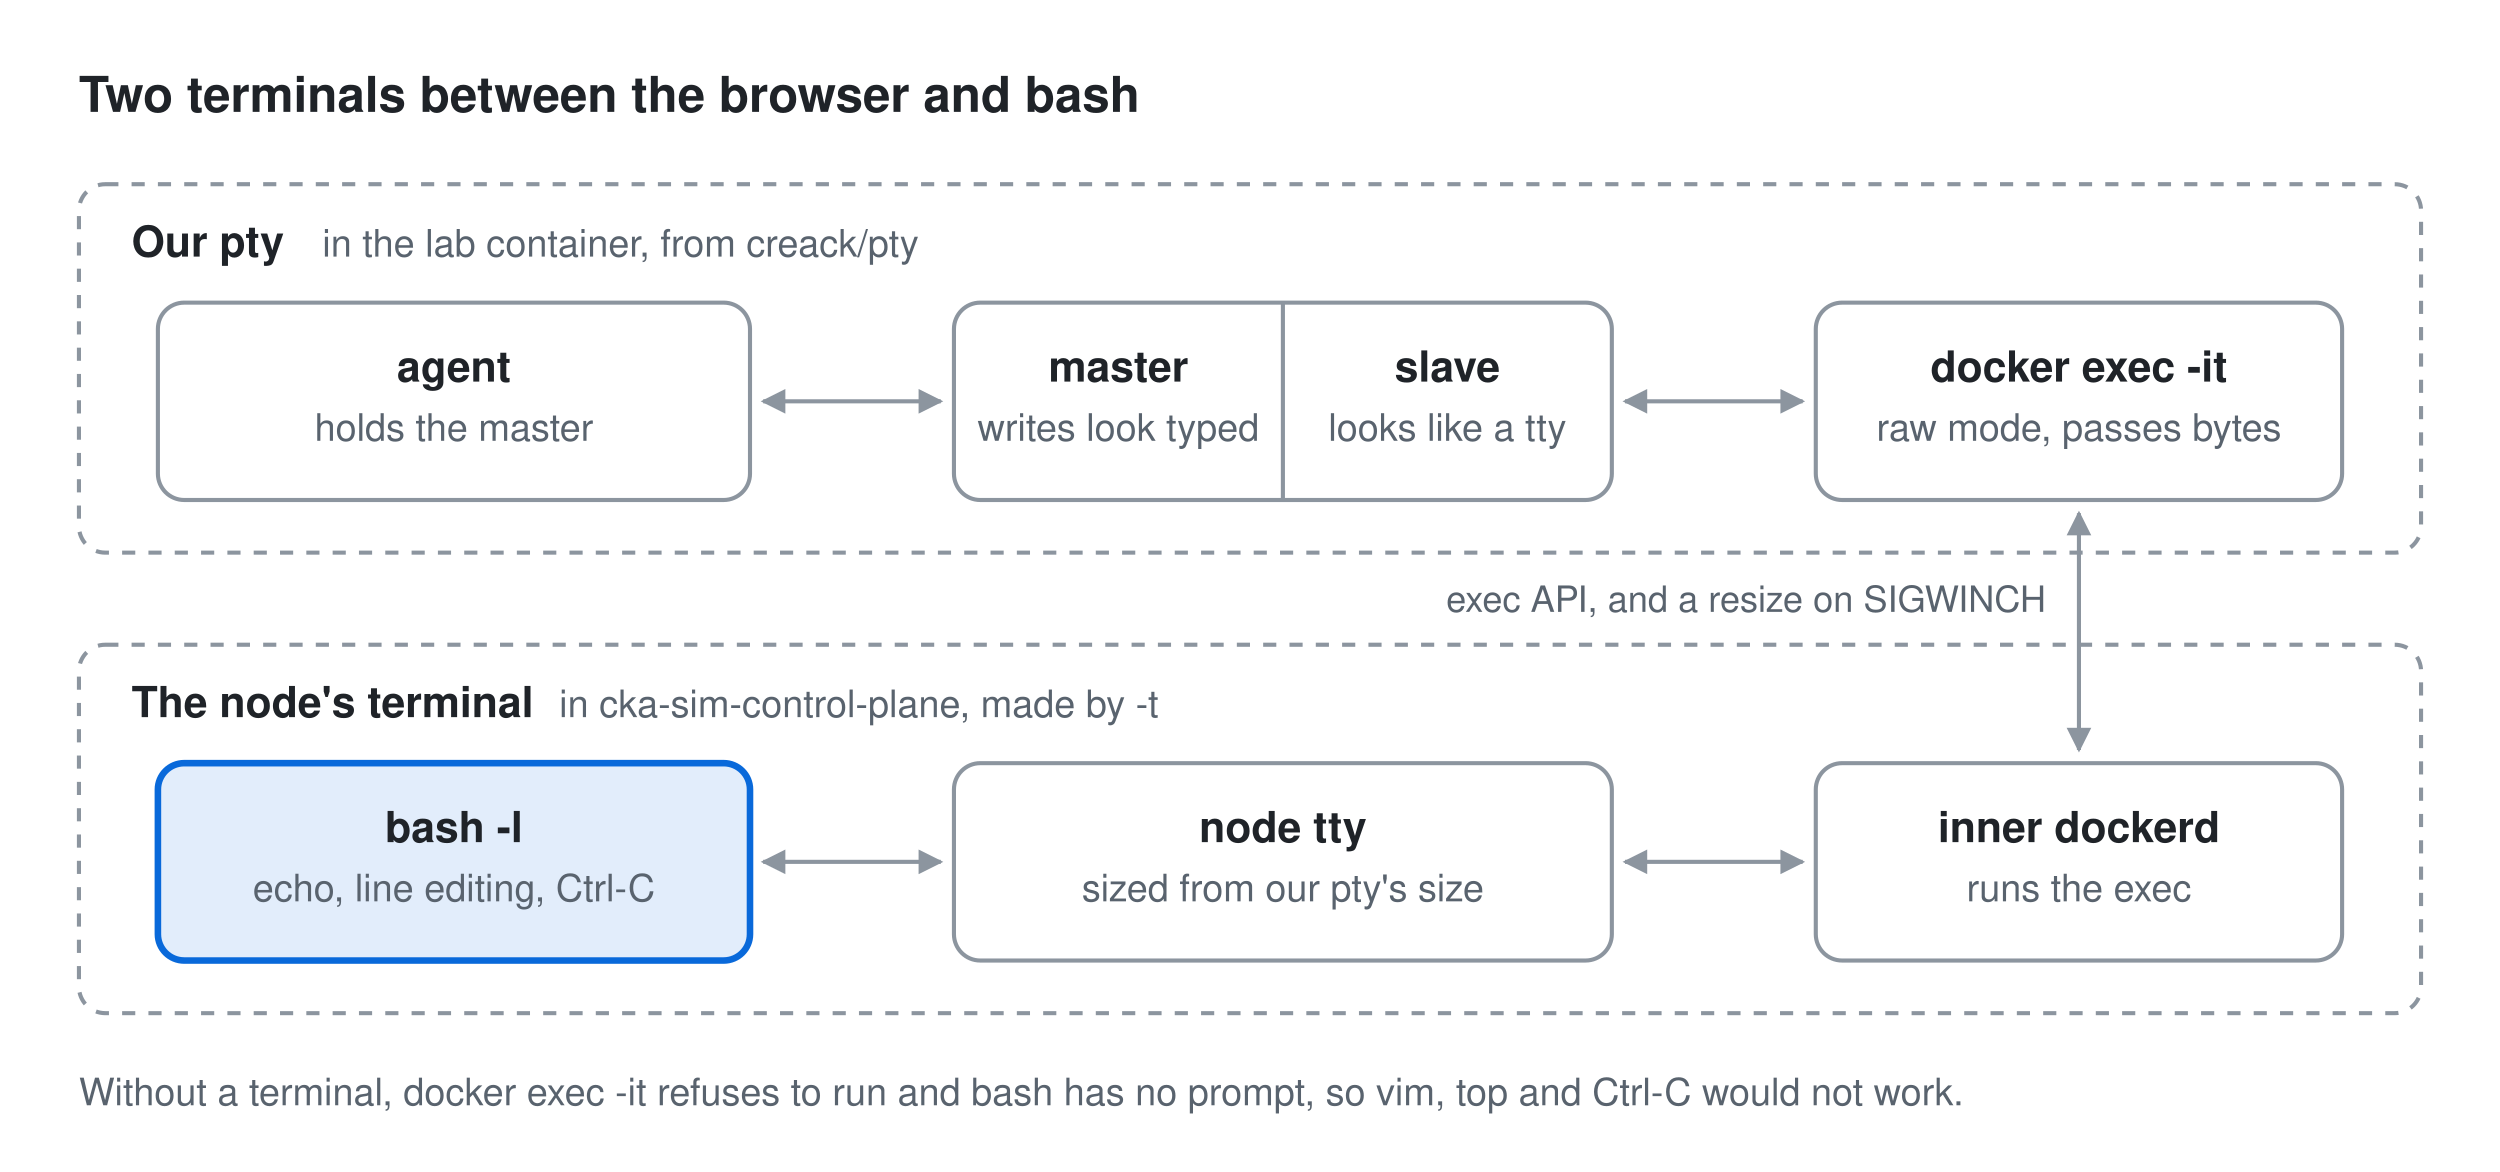
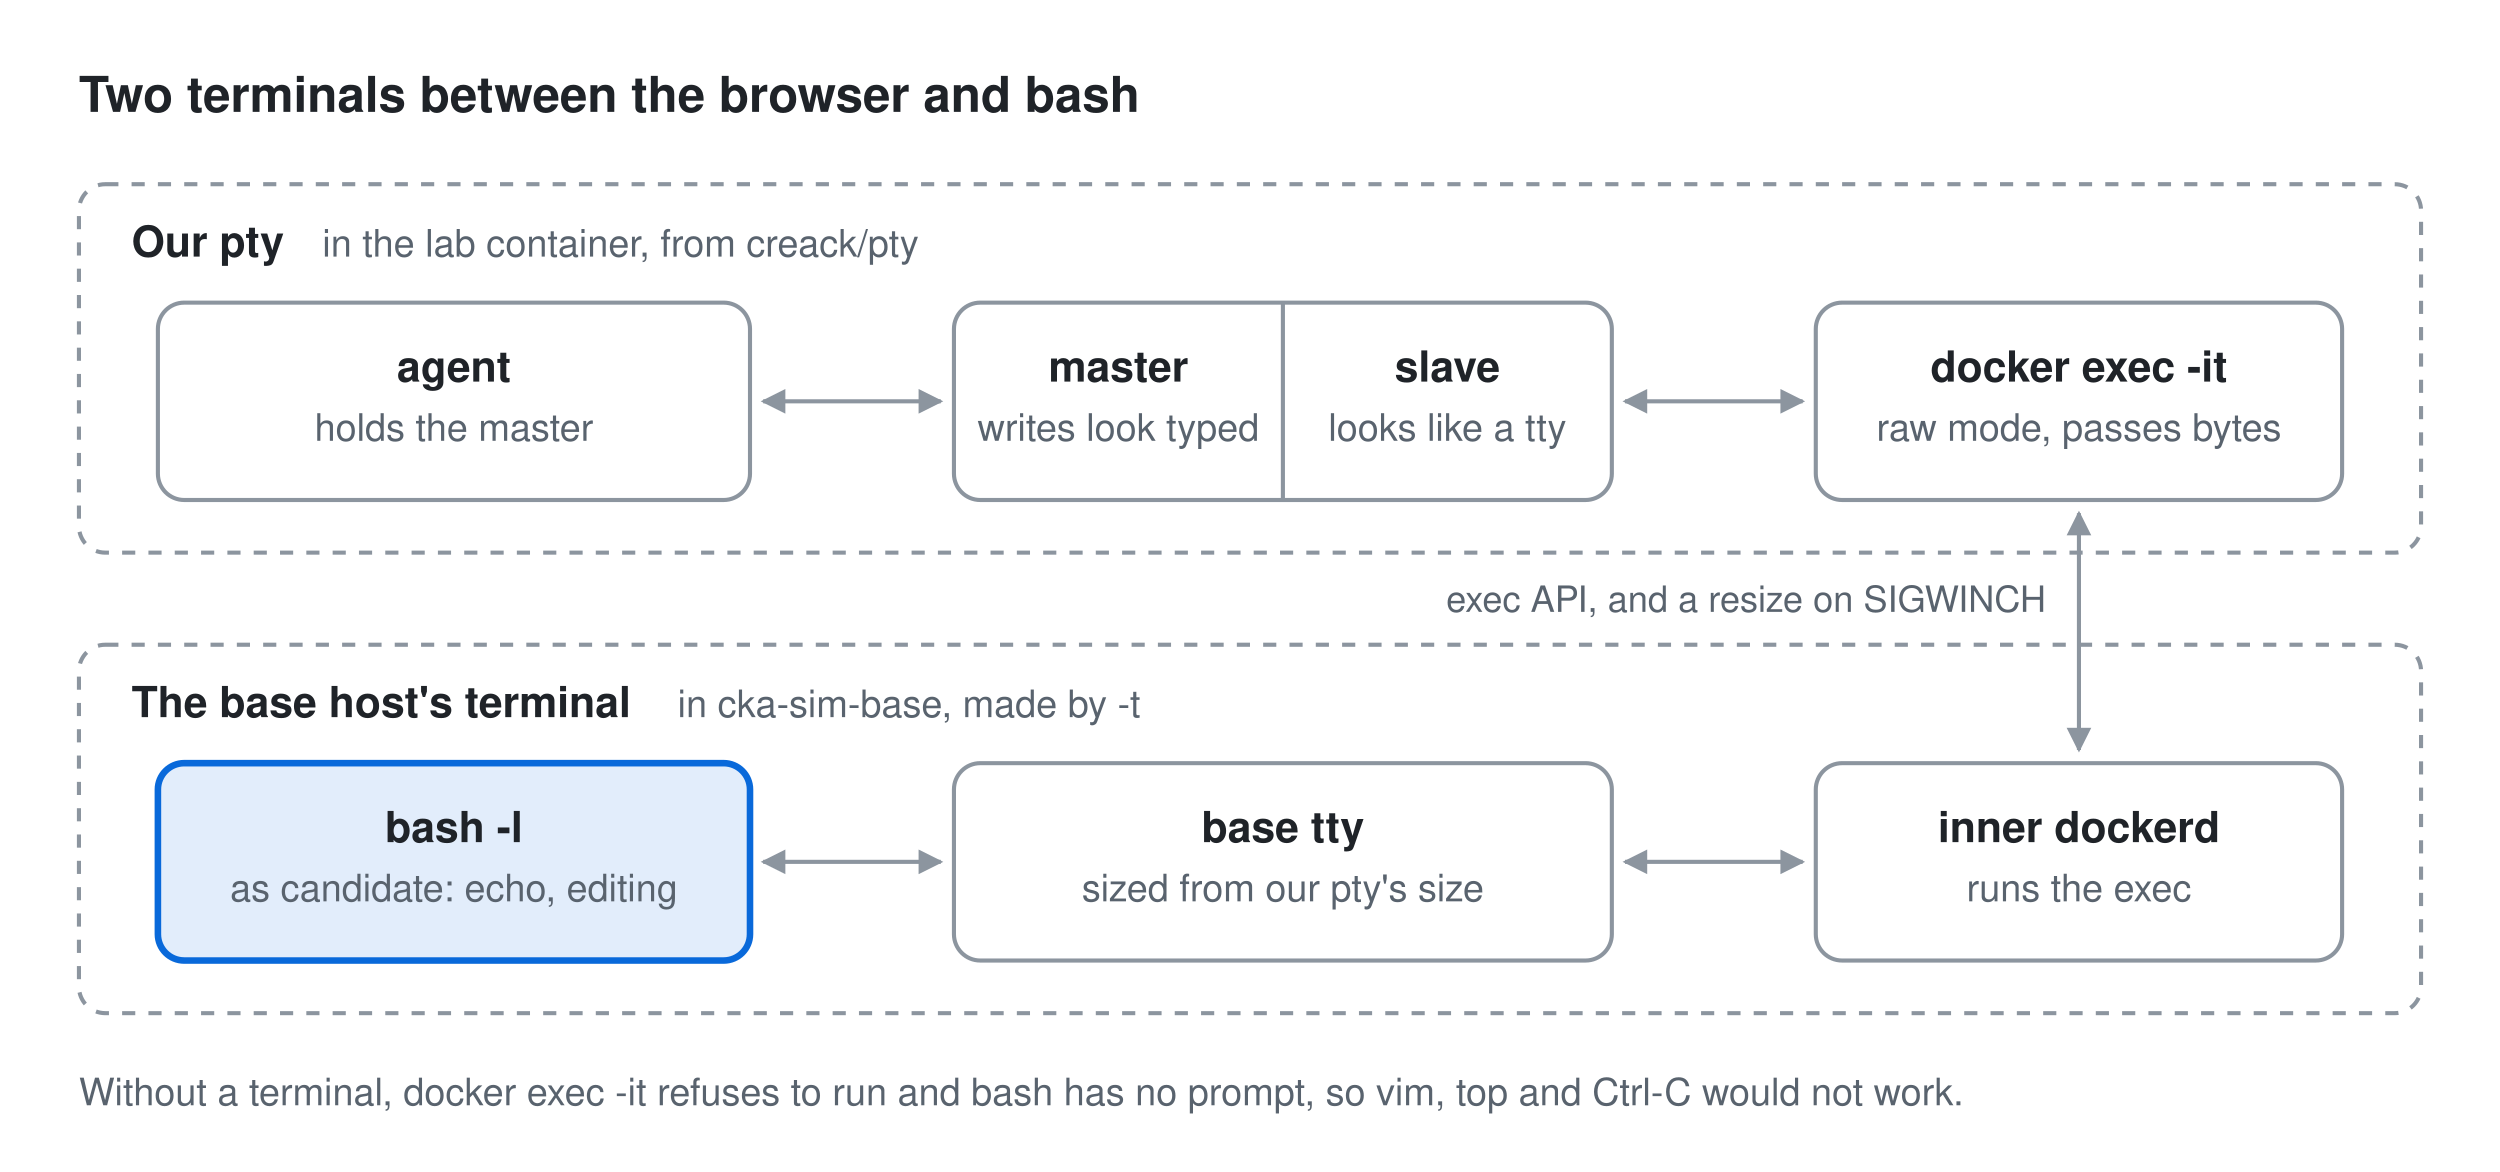
- <svg xmlns="http://www.w3.org/2000/svg" viewBox="0 0 760 356" role="img" aria-label="Two terminals: our pty between the agent and the docker CLI, and the node's terminal between dockerd and bash" font-family="-apple-system, BlinkMacSystemFont, 'Segoe UI', Helvetica, Arial, sans-serif" font-size="13">
+ <svg xmlns="http://www.w3.org/2000/svg" viewBox="0 0 760 356" role="img" aria-label="Two terminals: our pty between the agent and the docker CLI, and the base host's terminal between dockerd and bash" font-family="-apple-system, BlinkMacSystemFont, 'Segoe UI', Helvetica, Arial, sans-serif" font-size="13">
  <style>
    .ink { fill: #1f2328; }
    .quiet { fill: #59636e; font-size: 11.5px; }
    .label { fill: #59636e; font-size: 11px; }
    .edge { fill: none; stroke: #8c959f; stroke-width: 1.25; }
    .head { fill: #8c959f; }
    .node { fill: #0969da; fill-opacity: 0.12; stroke: #0969da; stroke-width: 2; }
    .b { font-weight: 600; }
    @media (prefers-color-scheme: dark) {
      .ink { fill: #e6edf3; }
      .quiet, .label { fill: #9198a1; }
      .edge { stroke: #6e7681; }
      .head { fill: #6e7681; }
      .node { fill: #4493f8; stroke: #4493f8; }
    }
  </style>
  <defs>
    <marker id="arrow" viewBox="0 0 10 10" refX="9" refY="5" markerWidth="6" markerHeight="6" orient="auto-start-reverse">
      <path class="head" d="M0 0L10 5L0 10z" />
    </marker>
  </defs>
  <text class="ink b" x="24" y="34" font-size="15">Two terminals between the browser and bash</text>
  <rect class="edge" x="24" y="56" width="712" height="112" rx="8" stroke-dasharray="4 4" />
  <text class="ink b" x="40" y="78">Our pty</text>
  <text class="quiet" x="98" y="78">in the lab container, from creack/pty</text>
  <rect class="edge" x="48" y="92" width="180" height="60" rx="8" />
  <text class="ink b" x="138" y="116" text-anchor="middle">agent</text>
  <text class="quiet" x="138" y="134" text-anchor="middle">holds the master</text>
  <rect class="edge" x="290" y="92" width="200" height="60" rx="8" />
  <path class="edge" d="M390 92V152" />
  <text class="ink b" x="340" y="116" text-anchor="middle">master</text>
  <text class="quiet" x="340" y="134" text-anchor="middle">writes look typed</text>
  <text class="ink b" x="440" y="116" text-anchor="middle">slave</text>
  <text class="quiet" x="440" y="134" text-anchor="middle">looks like a tty</text>
  <rect class="edge" x="552" y="92" width="160" height="60" rx="8" />
  <text class="ink b" x="632" y="116" text-anchor="middle">docker exec -it</text>
  <text class="quiet" x="632" y="134" text-anchor="middle">raw mode, passes bytes</text>
  <path class="edge" d="M232 122H286" marker-start="url(#arrow)" marker-end="url(#arrow)" />
  <path class="edge" d="M494 122H548" marker-start="url(#arrow)" marker-end="url(#arrow)" />
  <rect class="edge" x="24" y="196" width="712" height="112" rx="8" stroke-dasharray="4 4" />
-   <text class="ink b" x="40" y="218">The node's terminal</text>
-   <text class="quiet" x="170" y="218">in cka-sim-control-plane, made by -t</text>
+   <text class="ink b" x="40" y="218">The base host's terminal</text>
+   <text class="quiet" x="206" y="218">in cka-sim-base, made by -t</text>
  <rect class="node" x="48" y="232" width="180" height="60" rx="8" />
  <text class="ink b" x="138" y="256" text-anchor="middle">bash -l</text>
-   <text class="quiet" x="138" y="274" text-anchor="middle">echo, line editing, Ctrl-C</text>
+   <text class="quiet" x="138" y="274" text-anchor="middle">as candidate: echo, editing</text>
  <rect class="edge" x="290" y="232" width="200" height="60" rx="8" />
-   <text class="ink b" x="390" y="256" text-anchor="middle">node tty</text>
+   <text class="ink b" x="390" y="256" text-anchor="middle">base tty</text>
  <text class="quiet" x="390" y="274" text-anchor="middle">sized from our pty's size</text>
  <rect class="edge" x="552" y="232" width="160" height="60" rx="8" />
  <text class="ink b" x="632" y="256" text-anchor="middle">inner dockerd</text>
  <text class="quiet" x="632" y="274" text-anchor="middle">runs the exec</text>
  <path class="edge" d="M632 156V228" marker-start="url(#arrow)" marker-end="url(#arrow)" />
  <text class="label" x="622" y="186" text-anchor="end">exec API, and a resize on SIGWINCH</text>
  <path class="edge" d="M548 262H494" marker-start="url(#arrow)" marker-end="url(#arrow)" />
  <path class="edge" d="M286 262H232" marker-start="url(#arrow)" marker-end="url(#arrow)" />
  <text class="quiet" x="24" y="336">Without a terminal, docker exec -it refuses to run and bash has no prompt, so vim, top and Ctrl-C would not work.</text>
</svg>
